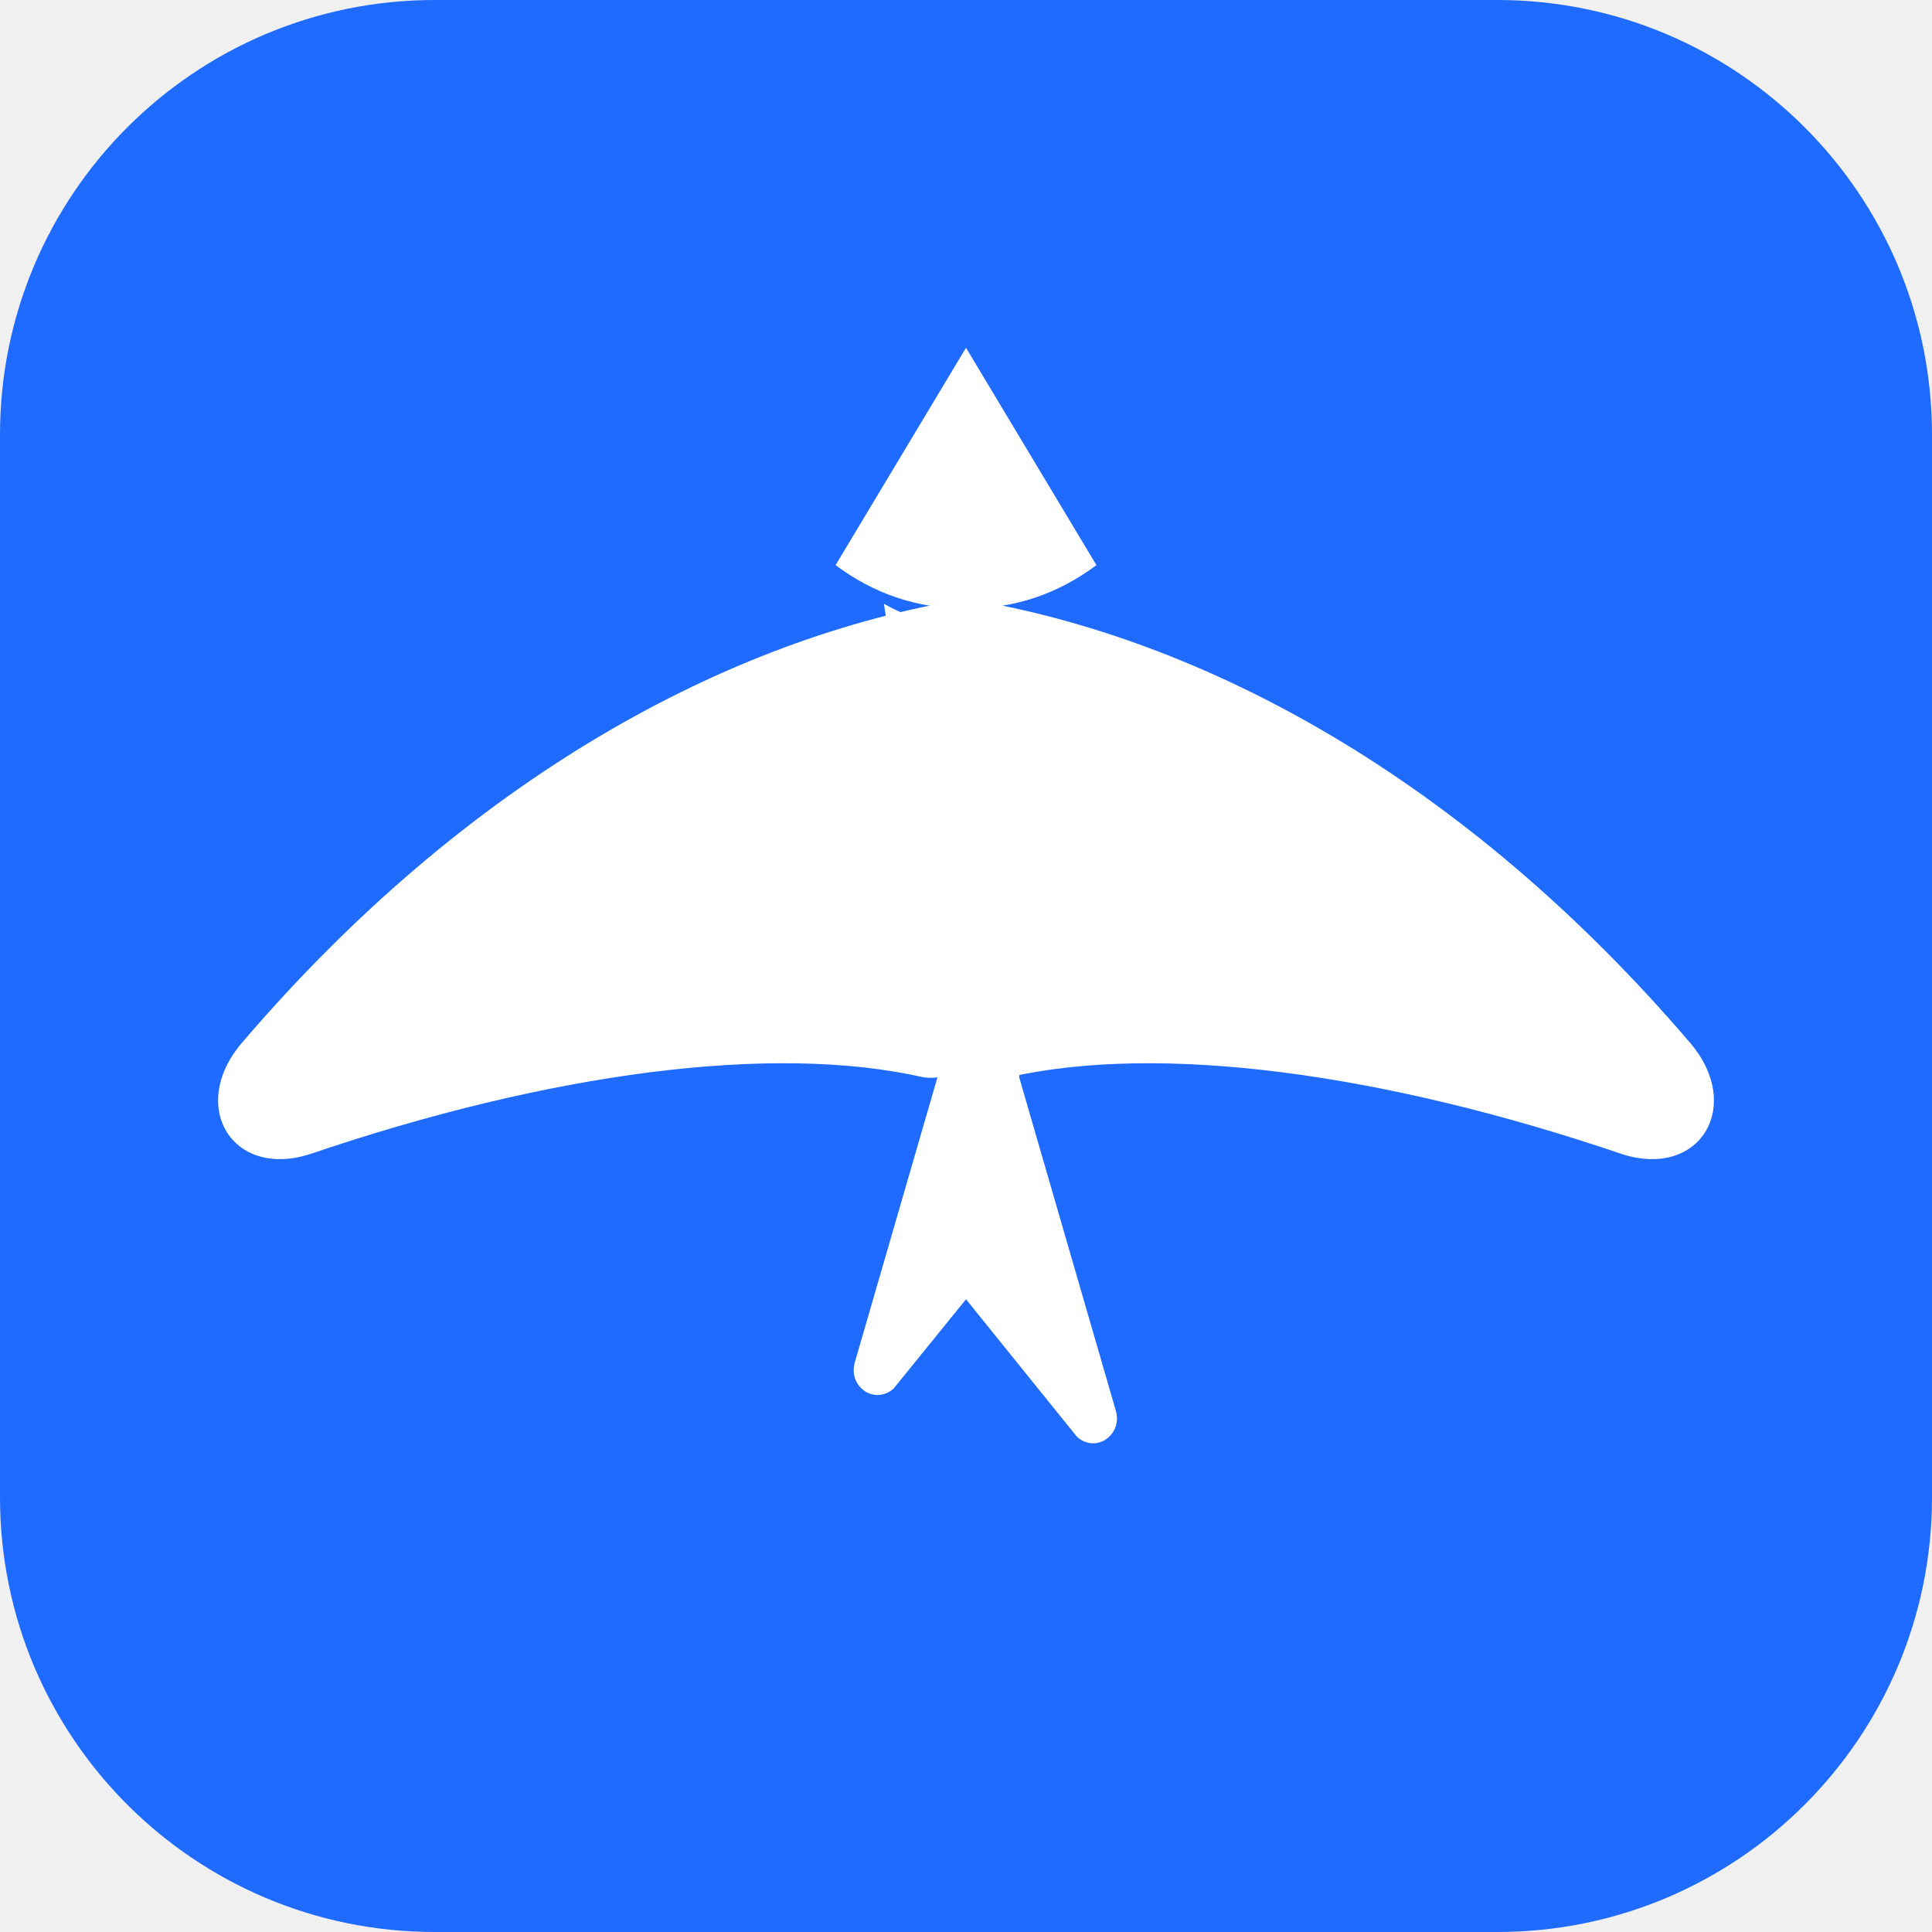
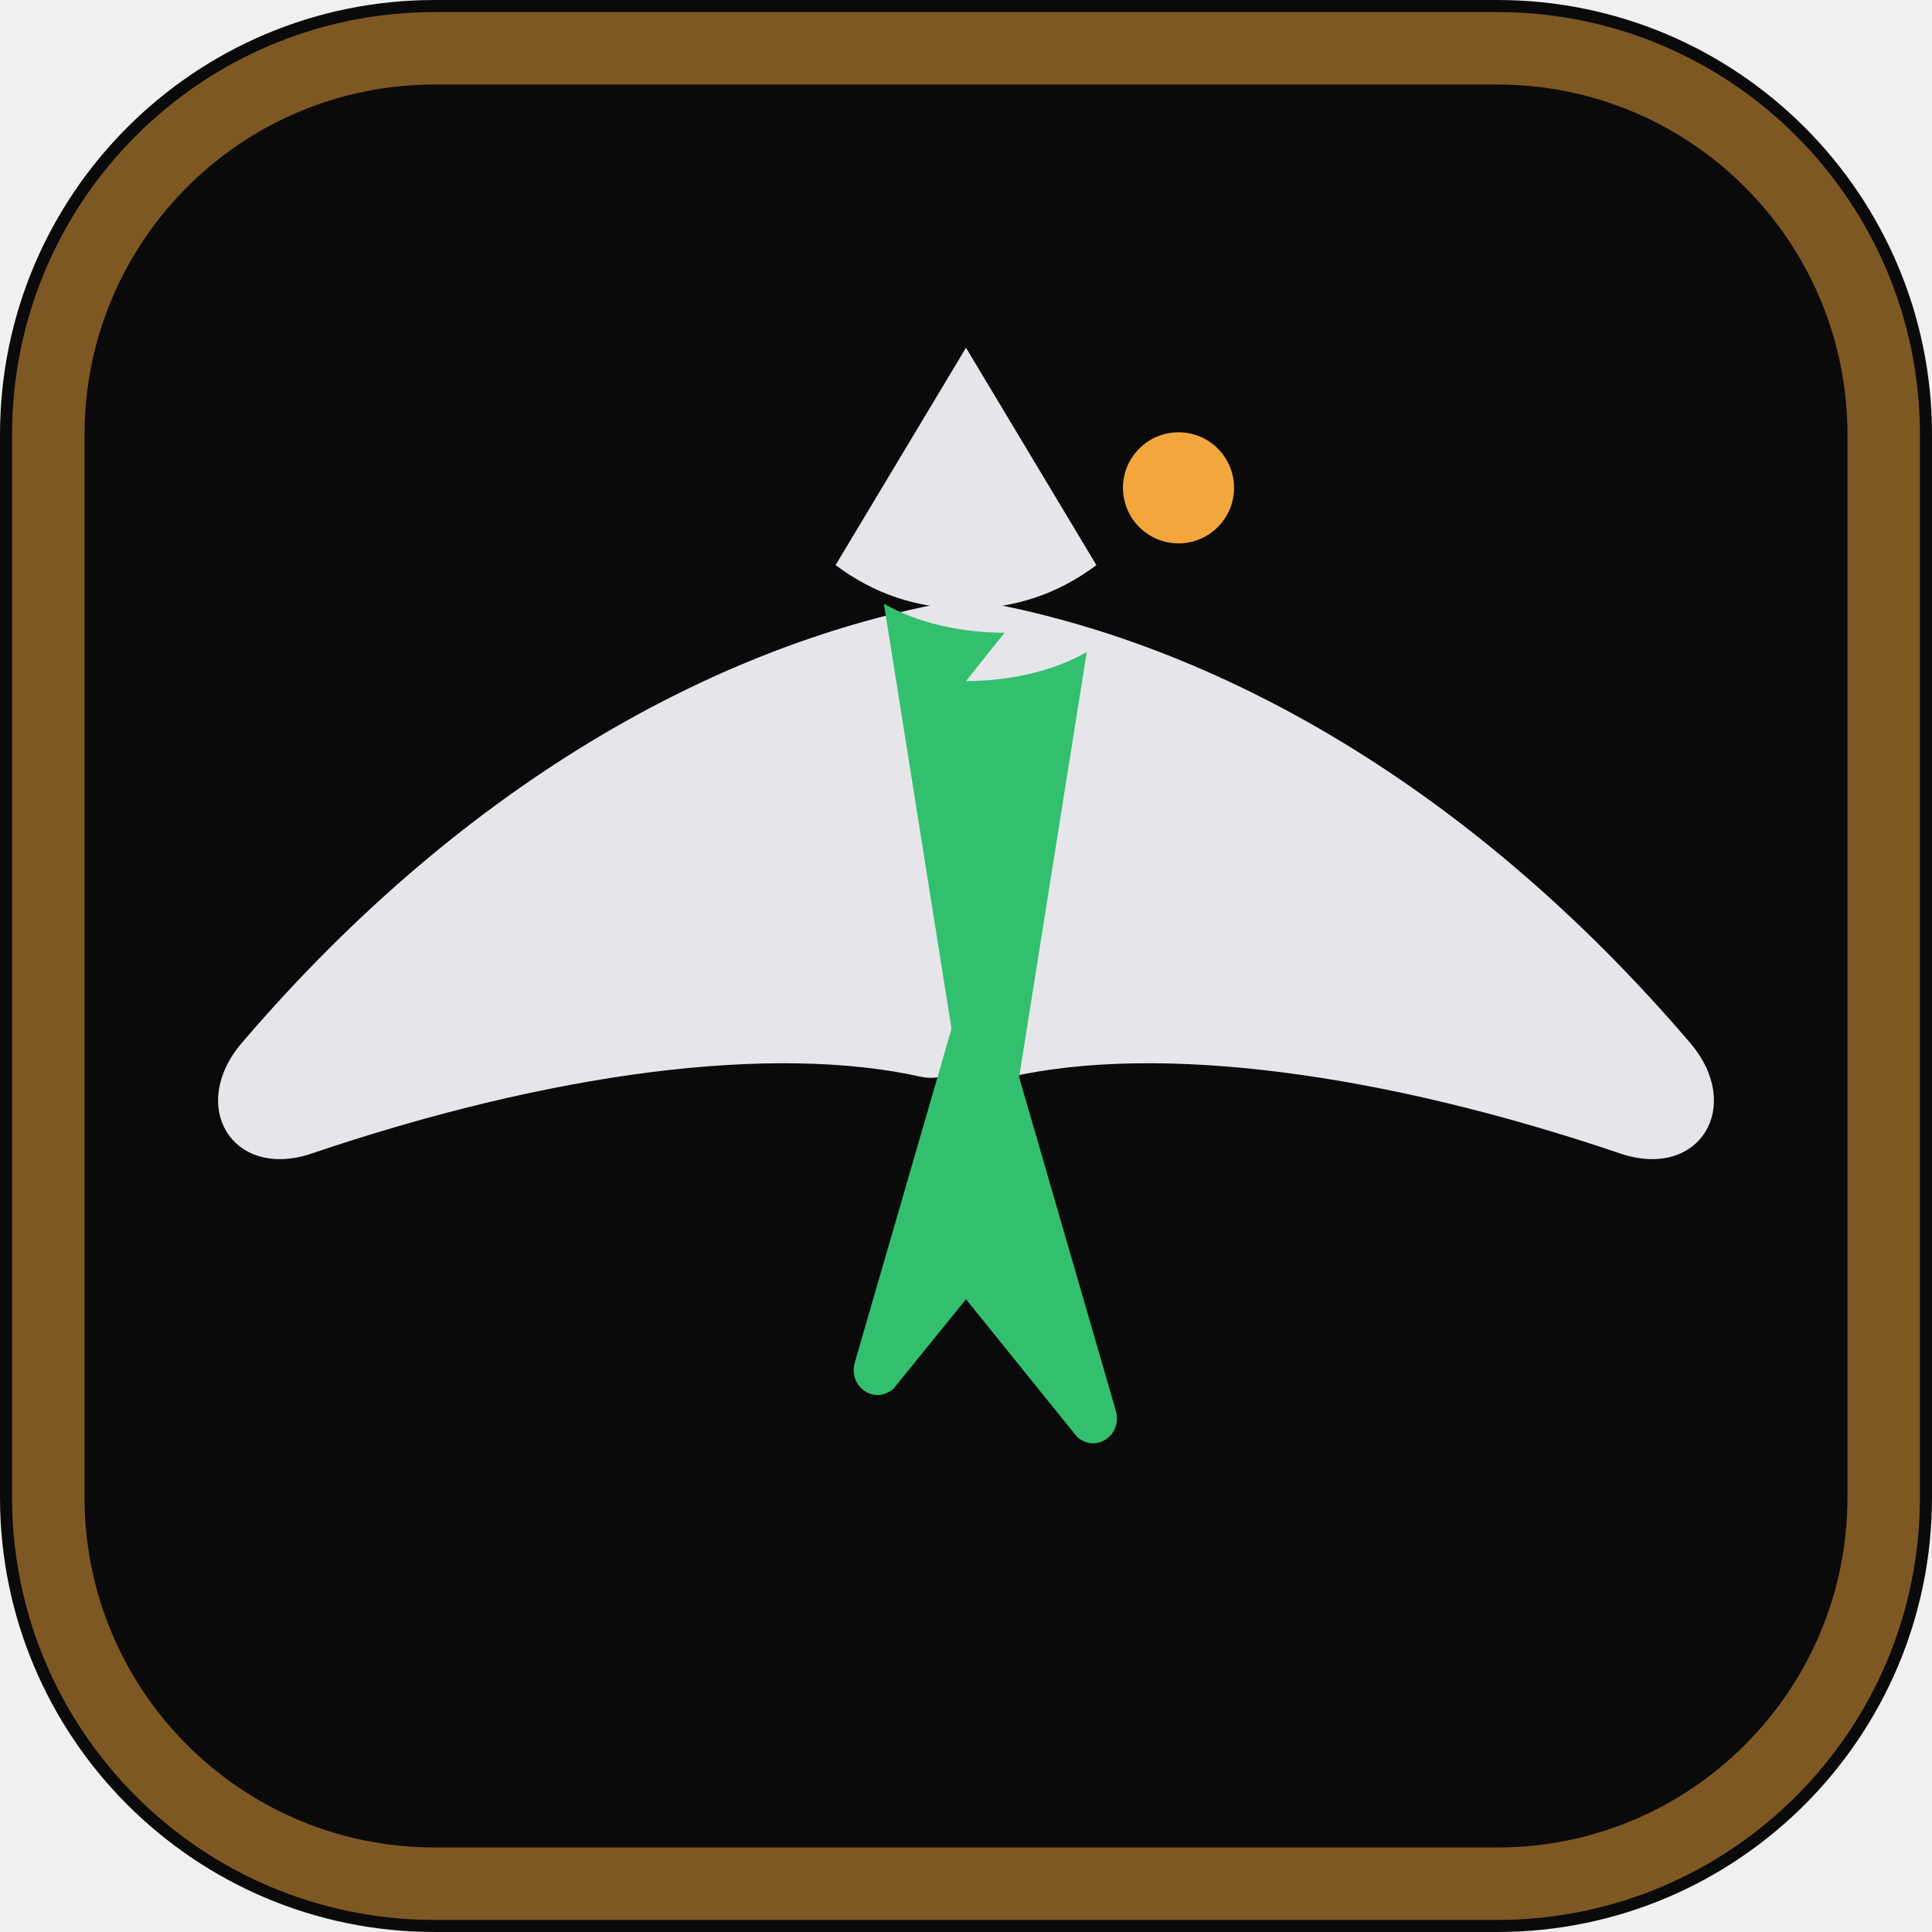
<svg xmlns="http://www.w3.org/2000/svg" viewBox="0 0 40 40">
-   <rect width="40" height="40" rx="9" fill="#1F6BFF" />
-   <g fill="#fff">
+   <rect width="40" height="40" rx="9" fill="#0a0a0b" />
+   <rect x="1" y="1" width="38" height="38" rx="8" fill="none" stroke="#f2a63c" stroke-opacity="0.5" stroke-width="1.5" />
+   <g fill="#e6e6ea">
    <path d="M20 12.4C15.1 13.2 9.7 16.1 5 21.6c-1.1 1.3-.2 2.8 1.4 2.3 5-1.7 9.6-2.3 12.7-1.6.6.1.9-.3.9-.9z" />
    <path d="M20 12.4c4.9.8 10.3 3.7 15 9.2 1.1 1.3.2 2.8-1.4 2.3-5-1.7-9.6-2.3-12.7-1.6-.6.1-.9-.3-.9-.9z" />
-     <path d="M20 7.2l2.7 4.5c-.8.6-1.7.9-2.7.9s-1.9-.3-2.7-.9zM20 14.1c.9 0 1.8-.2 2.5-.6l-1.4 8.8 2 6.9c.15.5-.4.9-.8.55L20 26.9l-1.5 1.85c-.4.35-.95-.05-.8-.55l2-6.9-1.4-8.8c.7.4 1.6.6 2.5.6z" />
+     <path d="M20 7.2l2.7 4.5c-.8.6-1.7.9-2.7.9s-1.9-.3-2.7-.9z" />
  </g>
+   <path d="M20 14.1c.9 0 1.8-.2 2.5-.6l-1.4 8.8 2 6.9c.15.5-.4.9-.8.55L20 26.9l-1.5 1.85c-.4.35-.95-.05-.8-.55l2-6.9-1.4-8.8c.7.4 1.6.6 2.5.6z" fill="#33c06e" />
+   <circle cx="24.4" cy="10.1" r="1.15" fill="#f2a63c" />
</svg>
